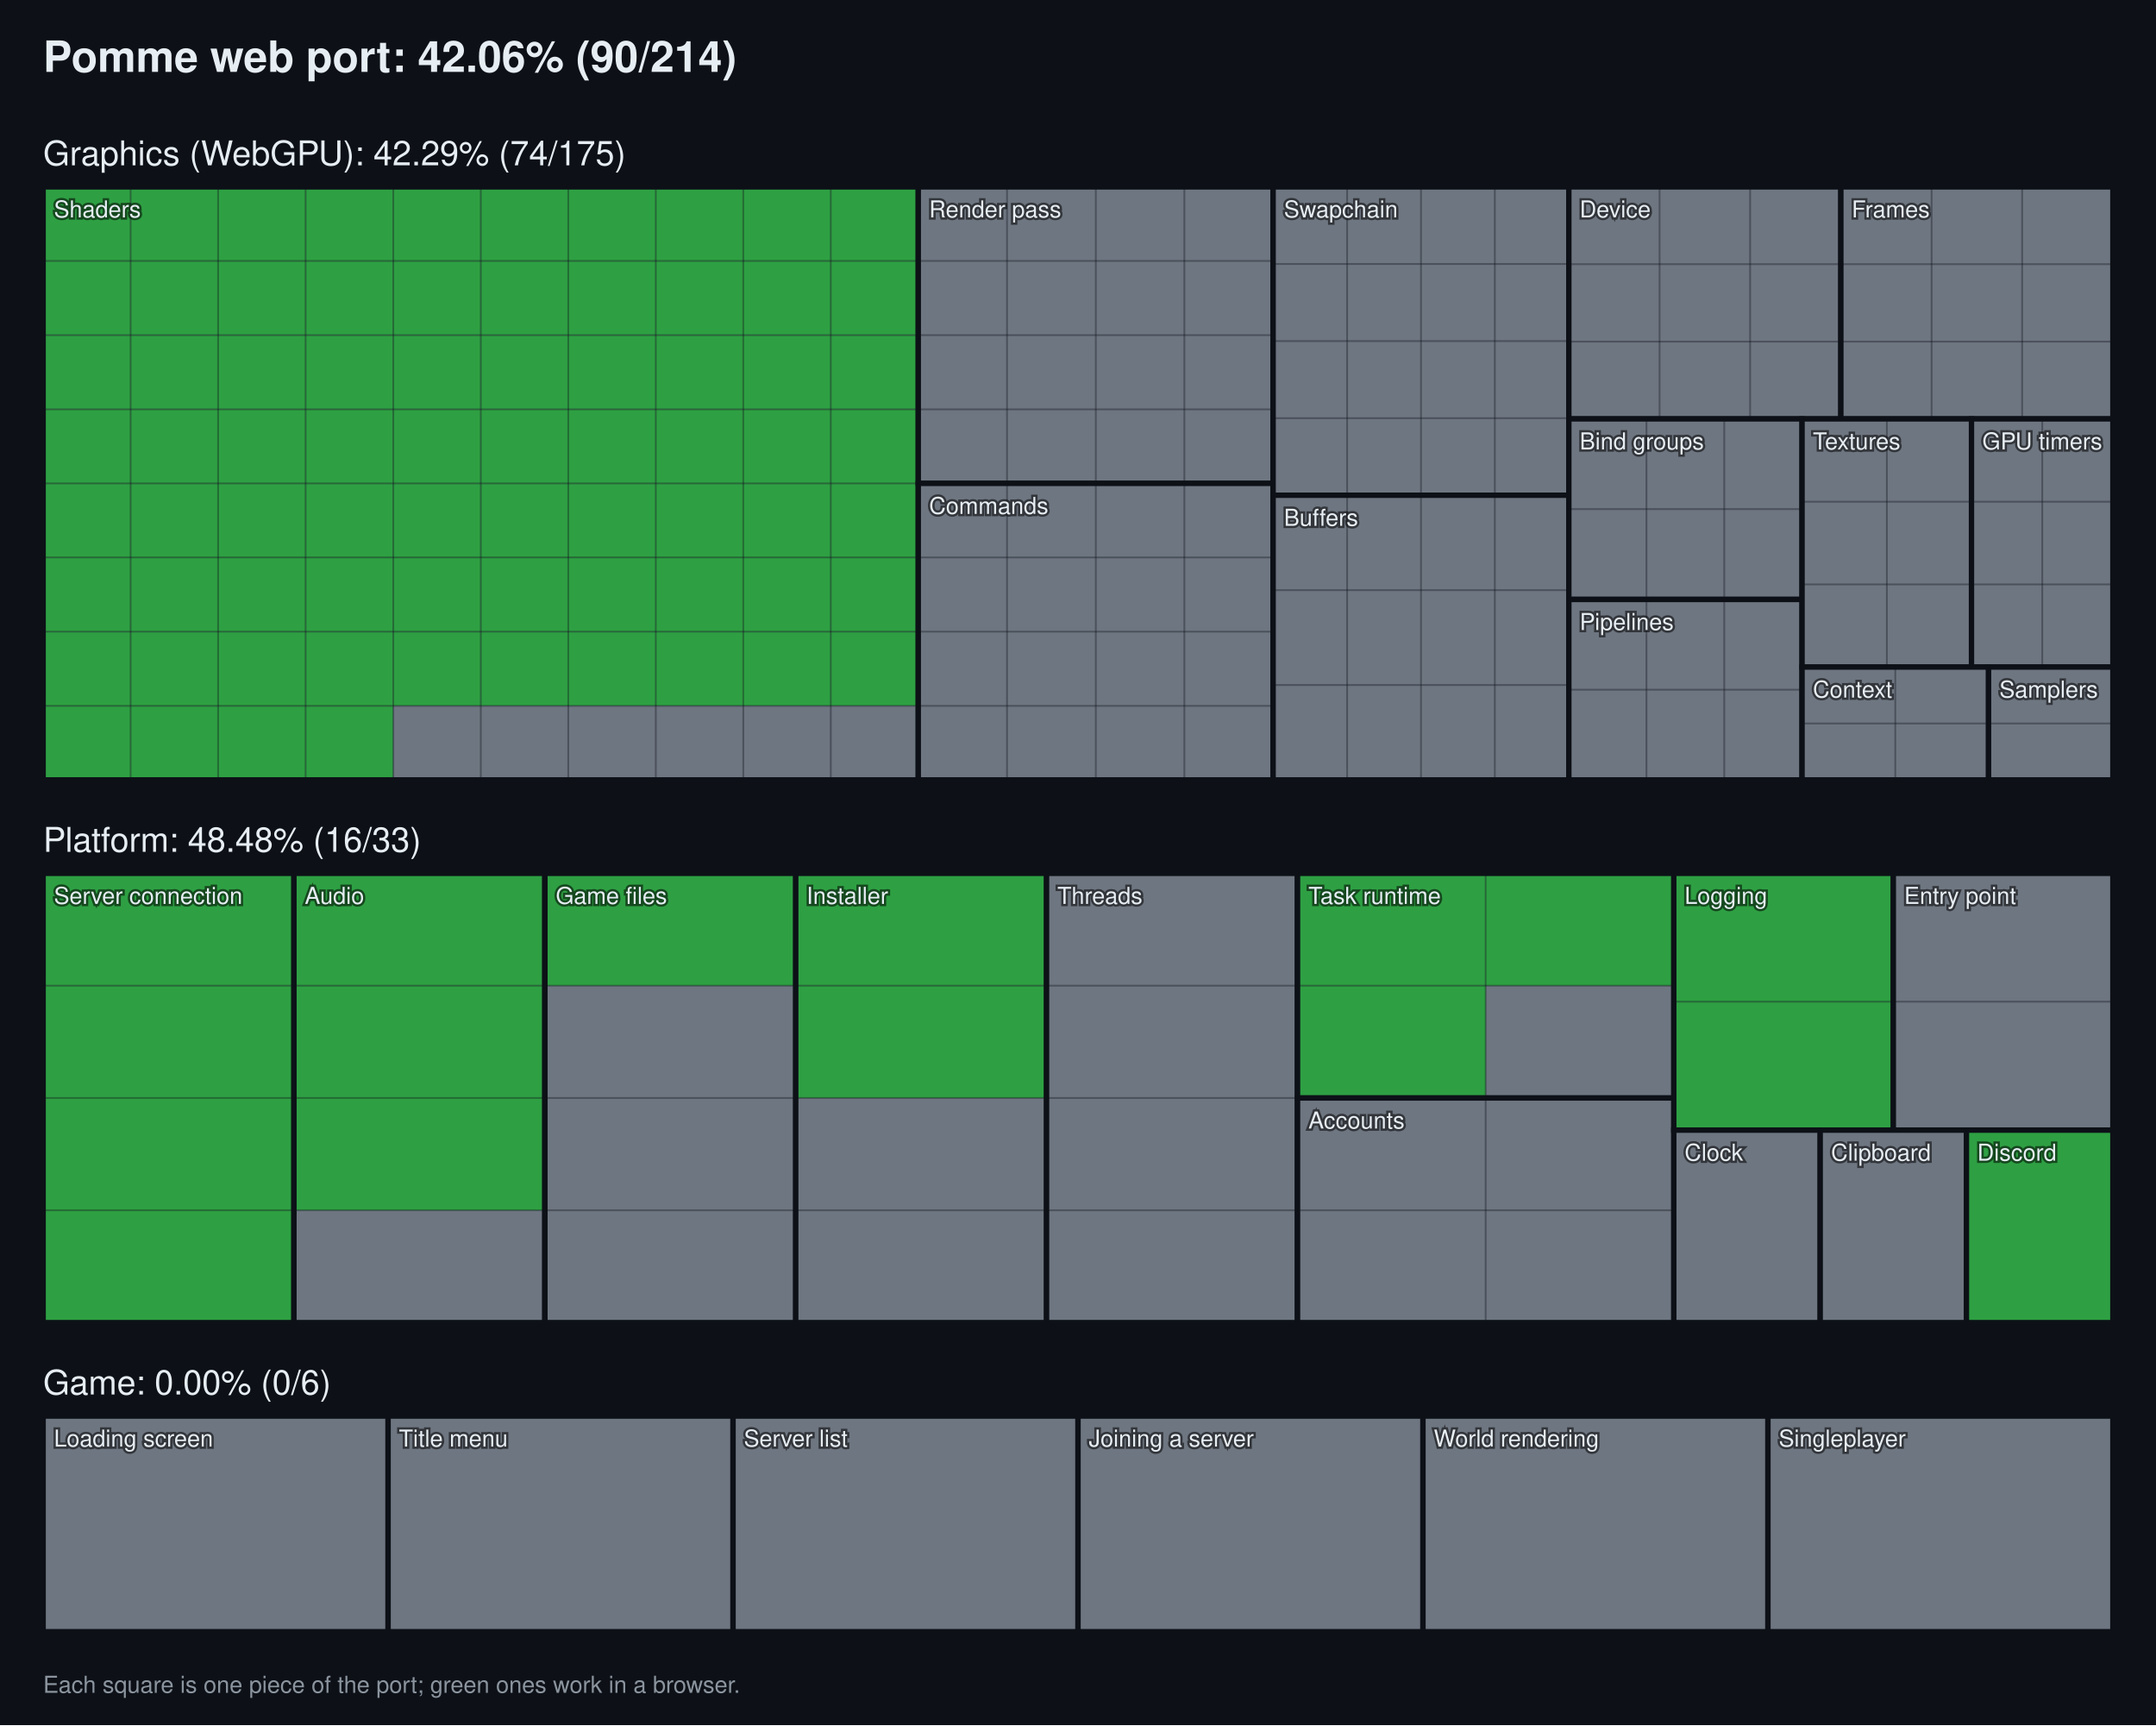
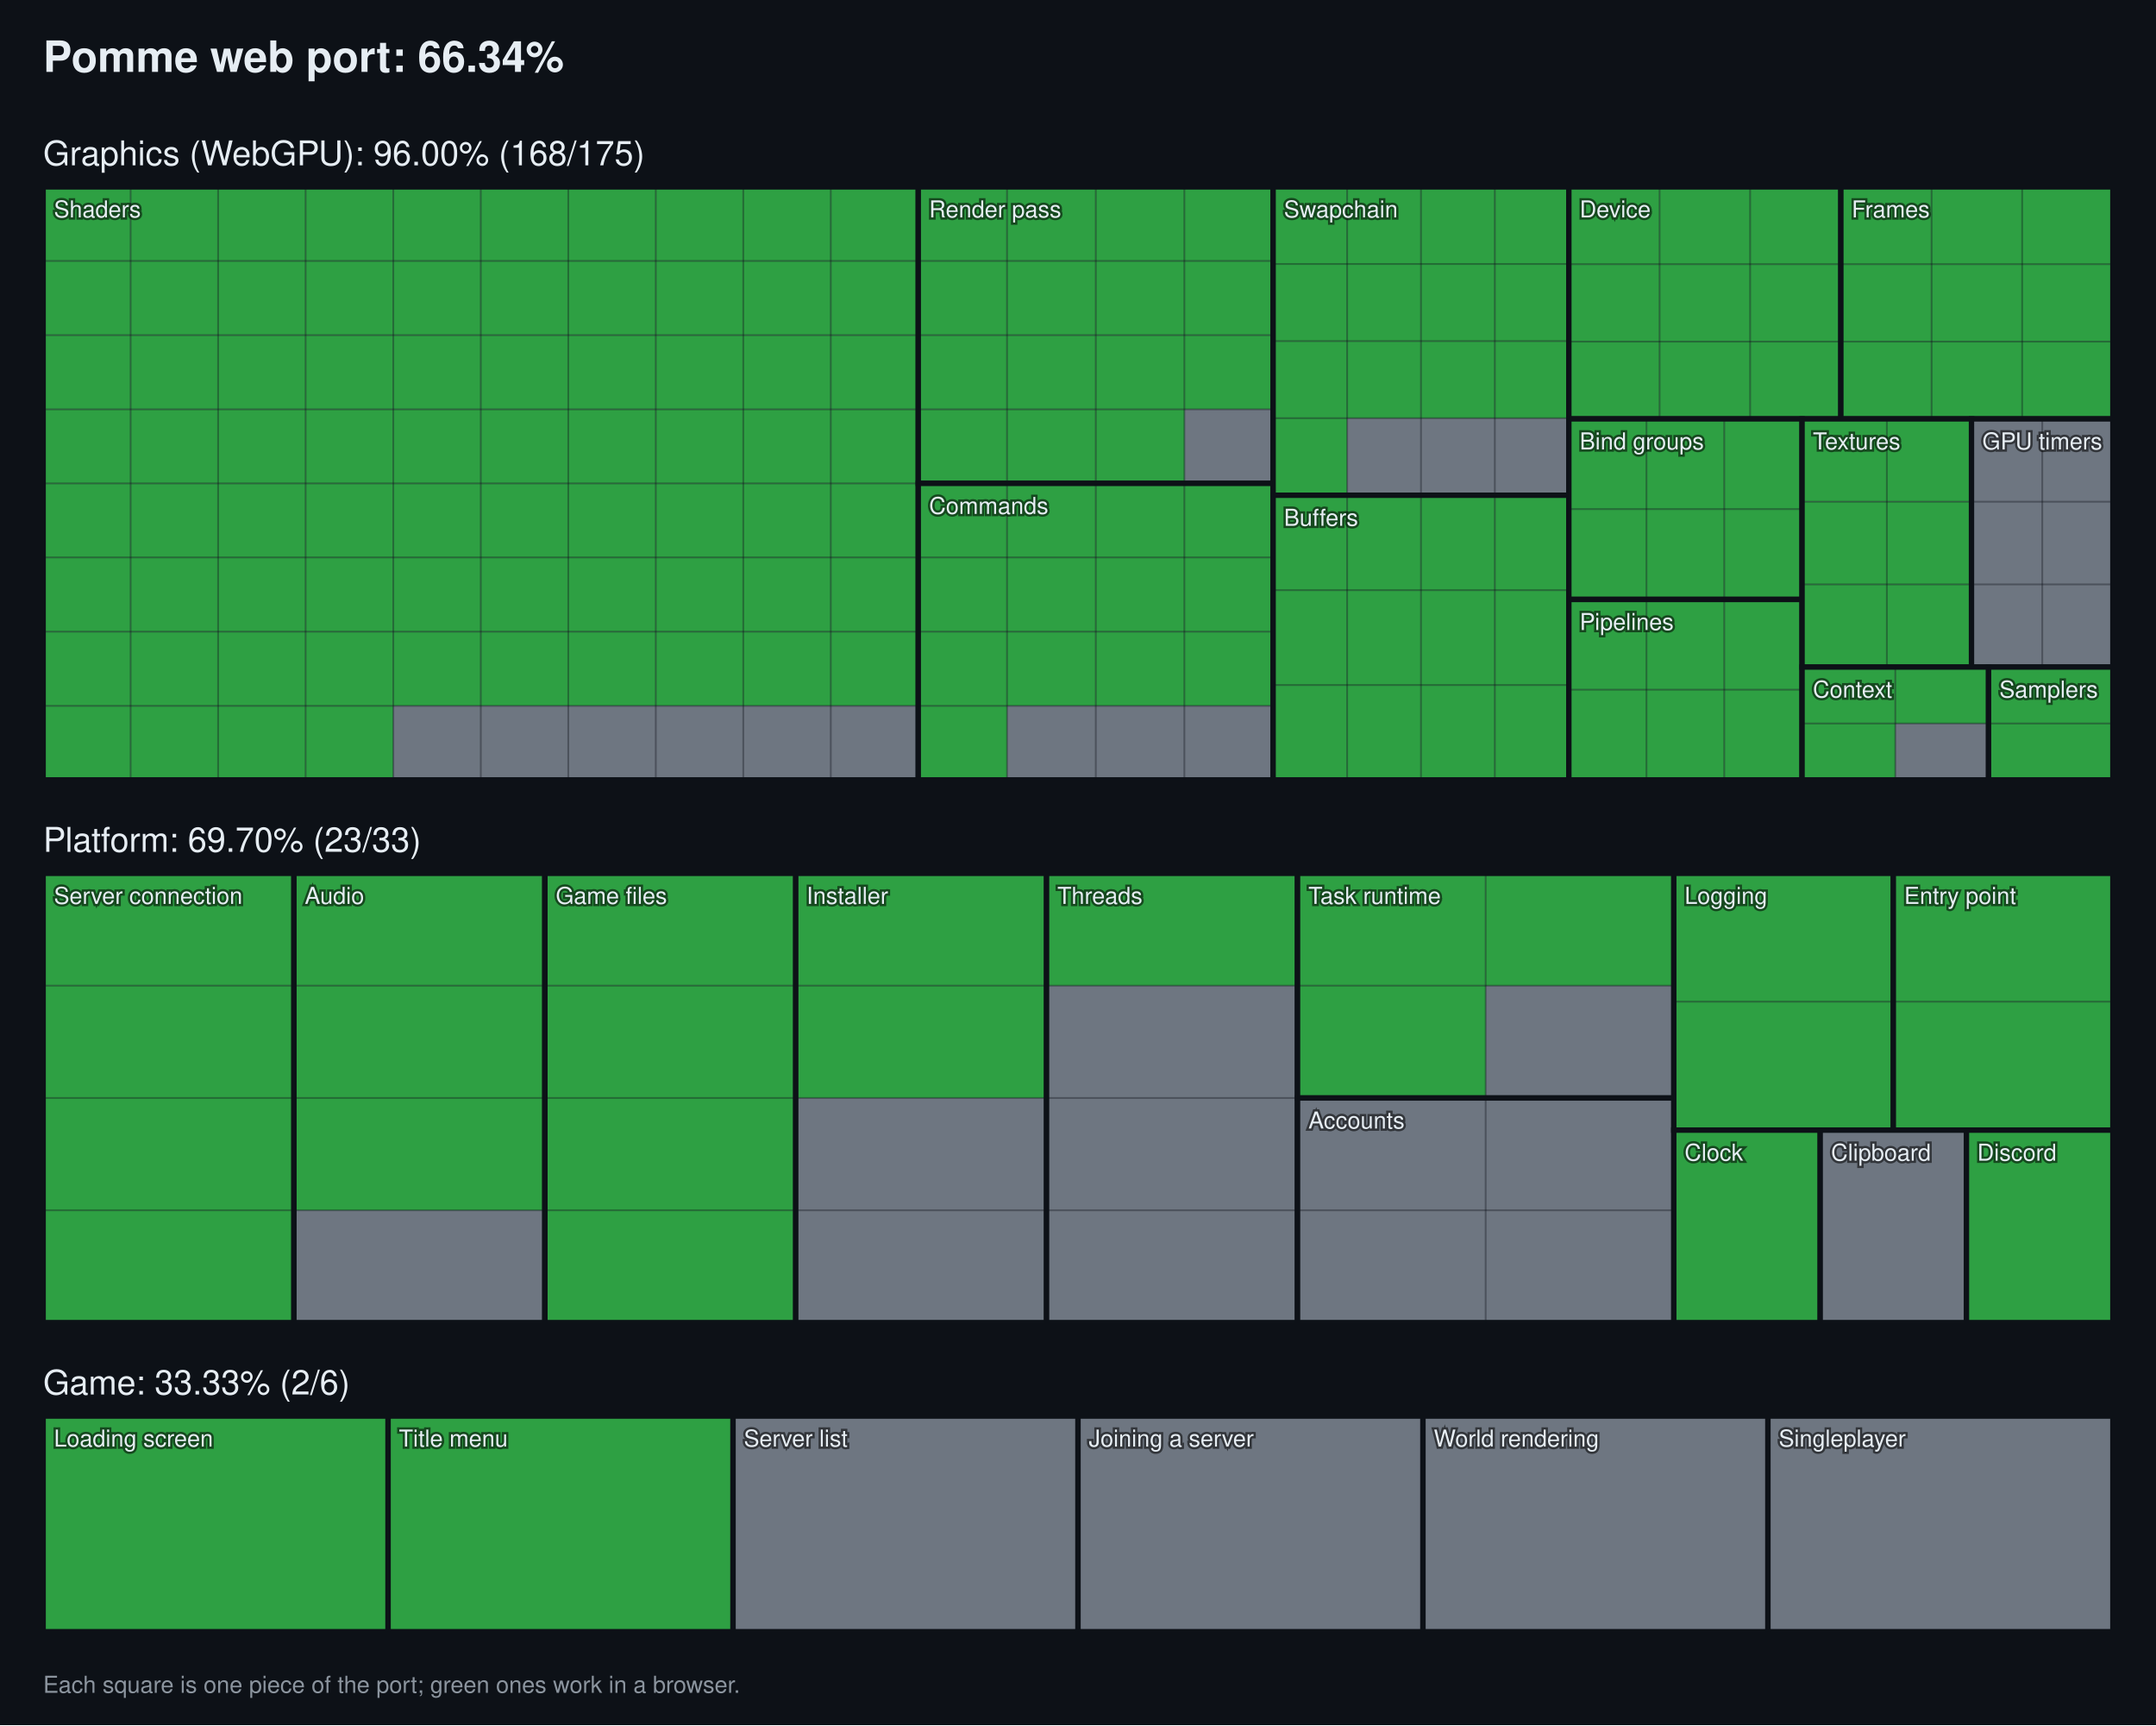
<svg xmlns="http://www.w3.org/2000/svg" width="1200" height="960" viewBox="0 0 1200 960">
  <style>
text { font-family: -apple-system, "Segoe UI", Helvetica, Arial, sans-serif; fill: #e6edf3; }
.title { font-size: 24px; font-weight: 600; }
.group { font-size: 19px; }
.item { font-size: 13px; paint-order: stroke; stroke: #000; stroke-width: 2.5px; stroke-opacity: 0.55; }
.note { font-size: 13px; fill: #8b949e; }
</style>
  <rect width="100%" height="100%" fill="#0d1117" />
-   <text x="24" y="40" class="title">Pomme web port: 42.06% (90/214)</text>
-   <text x="24" y="92" class="group">Graphics (WebGPU): 42.29% (74/175)</text>
+   <text x="24" y="40" class="title">Pomme web port: 66.34%</text>
+   <text x="24" y="92" class="group">Graphics (WebGPU): 96.00% (168/175)</text>
  <rect x="24.0" y="104.0" width="487.1" height="330.0" fill="#6e7681" />
  <rect x="24.0" y="104.0" width="48.7" height="41.2" fill="#2ea043" />
  <rect x="72.7" y="104.0" width="48.7" height="41.2" fill="#2ea043" />
  <rect x="121.4" y="104.0" width="48.7" height="41.2" fill="#2ea043" />
  <rect x="170.1" y="104.0" width="48.7" height="41.2" fill="#2ea043" />
  <rect x="218.9" y="104.0" width="48.7" height="41.2" fill="#2ea043" />
  <rect x="267.6" y="104.0" width="48.7" height="41.2" fill="#2ea043" />
  <rect x="316.3" y="104.0" width="48.7" height="41.2" fill="#2ea043" />
  <rect x="365.0" y="104.0" width="48.7" height="41.2" fill="#2ea043" />
  <rect x="413.7" y="104.0" width="48.7" height="41.2" fill="#2ea043" />
  <rect x="462.4" y="104.0" width="48.7" height="41.2" fill="#2ea043" />
  <rect x="24.0" y="145.2" width="48.7" height="41.2" fill="#2ea043" />
  <rect x="72.7" y="145.2" width="48.7" height="41.2" fill="#2ea043" />
  <rect x="121.4" y="145.2" width="48.7" height="41.2" fill="#2ea043" />
  <rect x="170.1" y="145.2" width="48.7" height="41.2" fill="#2ea043" />
  <rect x="218.9" y="145.2" width="48.7" height="41.2" fill="#2ea043" />
  <rect x="267.6" y="145.2" width="48.7" height="41.2" fill="#2ea043" />
  <rect x="316.3" y="145.2" width="48.7" height="41.2" fill="#2ea043" />
  <rect x="365.0" y="145.2" width="48.7" height="41.2" fill="#2ea043" />
  <rect x="413.7" y="145.2" width="48.7" height="41.2" fill="#2ea043" />
  <rect x="462.4" y="145.2" width="48.7" height="41.2" fill="#2ea043" />
  <rect x="24.0" y="186.5" width="48.7" height="41.2" fill="#2ea043" />
  <rect x="72.7" y="186.5" width="48.7" height="41.2" fill="#2ea043" />
  <rect x="121.4" y="186.5" width="48.7" height="41.2" fill="#2ea043" />
  <rect x="170.1" y="186.5" width="48.7" height="41.2" fill="#2ea043" />
  <rect x="218.9" y="186.5" width="48.7" height="41.2" fill="#2ea043" />
  <rect x="267.6" y="186.5" width="48.7" height="41.2" fill="#2ea043" />
  <rect x="316.3" y="186.5" width="48.7" height="41.2" fill="#2ea043" />
  <rect x="365.0" y="186.5" width="48.7" height="41.2" fill="#2ea043" />
  <rect x="413.7" y="186.5" width="48.7" height="41.2" fill="#2ea043" />
  <rect x="462.4" y="186.5" width="48.7" height="41.2" fill="#2ea043" />
  <rect x="24.0" y="227.8" width="48.7" height="41.2" fill="#2ea043" />
  <rect x="72.7" y="227.8" width="48.7" height="41.2" fill="#2ea043" />
  <rect x="121.4" y="227.8" width="48.7" height="41.2" fill="#2ea043" />
  <rect x="170.1" y="227.8" width="48.7" height="41.2" fill="#2ea043" />
  <rect x="218.9" y="227.8" width="48.7" height="41.2" fill="#2ea043" />
  <rect x="267.6" y="227.8" width="48.7" height="41.2" fill="#2ea043" />
  <rect x="316.3" y="227.8" width="48.7" height="41.2" fill="#2ea043" />
  <rect x="365.0" y="227.8" width="48.7" height="41.2" fill="#2ea043" />
  <rect x="413.7" y="227.8" width="48.7" height="41.2" fill="#2ea043" />
  <rect x="462.4" y="227.8" width="48.7" height="41.2" fill="#2ea043" />
  <rect x="24.0" y="269.0" width="48.7" height="41.2" fill="#2ea043" />
  <rect x="72.7" y="269.0" width="48.7" height="41.2" fill="#2ea043" />
  <rect x="121.4" y="269.0" width="48.7" height="41.2" fill="#2ea043" />
  <rect x="170.1" y="269.0" width="48.7" height="41.2" fill="#2ea043" />
  <rect x="218.9" y="269.0" width="48.7" height="41.2" fill="#2ea043" />
  <rect x="267.6" y="269.0" width="48.7" height="41.2" fill="#2ea043" />
  <rect x="316.3" y="269.0" width="48.7" height="41.2" fill="#2ea043" />
  <rect x="365.0" y="269.0" width="48.7" height="41.2" fill="#2ea043" />
  <rect x="413.7" y="269.0" width="48.7" height="41.2" fill="#2ea043" />
  <rect x="462.4" y="269.0" width="48.7" height="41.2" fill="#2ea043" />
  <rect x="24.0" y="310.2" width="48.7" height="41.2" fill="#2ea043" />
  <rect x="72.7" y="310.2" width="48.7" height="41.2" fill="#2ea043" />
  <rect x="121.4" y="310.2" width="48.7" height="41.2" fill="#2ea043" />
  <rect x="170.1" y="310.2" width="48.7" height="41.2" fill="#2ea043" />
  <rect x="218.9" y="310.2" width="48.7" height="41.2" fill="#2ea043" />
  <rect x="267.6" y="310.2" width="48.7" height="41.2" fill="#2ea043" />
  <rect x="316.3" y="310.2" width="48.7" height="41.2" fill="#2ea043" />
  <rect x="365.0" y="310.2" width="48.7" height="41.2" fill="#2ea043" />
  <rect x="413.7" y="310.2" width="48.7" height="41.2" fill="#2ea043" />
  <rect x="462.4" y="310.2" width="48.7" height="41.2" fill="#2ea043" />
  <rect x="24.0" y="351.5" width="48.7" height="41.2" fill="#2ea043" />
  <rect x="72.7" y="351.5" width="48.7" height="41.2" fill="#2ea043" />
  <rect x="121.4" y="351.5" width="48.7" height="41.2" fill="#2ea043" />
  <rect x="170.1" y="351.5" width="48.7" height="41.2" fill="#2ea043" />
  <rect x="218.9" y="351.5" width="48.7" height="41.2" fill="#2ea043" />
  <rect x="267.6" y="351.5" width="48.7" height="41.2" fill="#2ea043" />
  <rect x="316.3" y="351.5" width="48.7" height="41.2" fill="#2ea043" />
  <rect x="365.0" y="351.5" width="48.7" height="41.2" fill="#2ea043" />
  <rect x="413.7" y="351.5" width="48.7" height="41.2" fill="#2ea043" />
  <rect x="462.4" y="351.5" width="48.7" height="41.2" fill="#2ea043" />
  <rect x="24.0" y="392.8" width="48.7" height="41.2" fill="#2ea043" />
  <rect x="72.7" y="392.8" width="48.7" height="41.2" fill="#2ea043" />
  <rect x="121.4" y="392.8" width="48.7" height="41.2" fill="#2ea043" />
  <rect x="170.1" y="392.8" width="48.7" height="41.2" fill="#2ea043" />
  <line x1="72.7" y1="104.0" x2="72.7" y2="434.0" stroke="#0d1117" stroke-opacity="0.35" />
  <line x1="121.4" y1="104.0" x2="121.4" y2="434.0" stroke="#0d1117" stroke-opacity="0.35" />
  <line x1="170.1" y1="104.0" x2="170.1" y2="434.0" stroke="#0d1117" stroke-opacity="0.35" />
  <line x1="218.9" y1="104.0" x2="218.9" y2="434.0" stroke="#0d1117" stroke-opacity="0.35" />
  <line x1="267.6" y1="104.0" x2="267.6" y2="434.0" stroke="#0d1117" stroke-opacity="0.35" />
  <line x1="316.3" y1="104.0" x2="316.3" y2="434.0" stroke="#0d1117" stroke-opacity="0.35" />
  <line x1="365.0" y1="104.0" x2="365.0" y2="434.0" stroke="#0d1117" stroke-opacity="0.35" />
  <line x1="413.7" y1="104.0" x2="413.7" y2="434.0" stroke="#0d1117" stroke-opacity="0.35" />
  <line x1="462.4" y1="104.0" x2="462.4" y2="434.0" stroke="#0d1117" stroke-opacity="0.35" />
  <line x1="24.0" y1="145.2" x2="511.1" y2="145.2" stroke="#0d1117" stroke-opacity="0.35" />
  <line x1="24.0" y1="186.5" x2="511.1" y2="186.5" stroke="#0d1117" stroke-opacity="0.35" />
  <line x1="24.0" y1="227.8" x2="511.1" y2="227.8" stroke="#0d1117" stroke-opacity="0.35" />
  <line x1="24.0" y1="269.0" x2="511.1" y2="269.0" stroke="#0d1117" stroke-opacity="0.35" />
  <line x1="24.0" y1="310.2" x2="511.1" y2="310.2" stroke="#0d1117" stroke-opacity="0.35" />
  <line x1="24.0" y1="351.5" x2="511.1" y2="351.5" stroke="#0d1117" stroke-opacity="0.35" />
  <line x1="24.0" y1="392.8" x2="511.1" y2="392.8" stroke="#0d1117" stroke-opacity="0.35" />
  <rect x="24.0" y="104.0" width="487.1" height="330.0" fill="none" stroke="#0d1117" stroke-width="3" />
  <text x="30.0" y="121.0" class="item">Shaders</text>
  <rect x="511.1" y="104.0" width="197.5" height="165.0" fill="#6e7681" />
+   <rect x="511.1" y="104.0" width="49.4" height="41.2" fill="#2ea043" />
+   <rect x="560.5" y="104.0" width="49.4" height="41.2" fill="#2ea043" />
+   <rect x="609.9" y="104.0" width="49.4" height="41.2" fill="#2ea043" />
+   <rect x="659.2" y="104.0" width="49.4" height="41.2" fill="#2ea043" />
+   <rect x="511.1" y="145.2" width="49.4" height="41.2" fill="#2ea043" />
+   <rect x="560.5" y="145.2" width="49.4" height="41.2" fill="#2ea043" />
+   <rect x="609.9" y="145.2" width="49.4" height="41.2" fill="#2ea043" />
+   <rect x="659.2" y="145.2" width="49.4" height="41.2" fill="#2ea043" />
+   <rect x="511.1" y="186.5" width="49.4" height="41.2" fill="#2ea043" />
+   <rect x="560.5" y="186.5" width="49.4" height="41.2" fill="#2ea043" />
+   <rect x="609.9" y="186.5" width="49.4" height="41.2" fill="#2ea043" />
+   <rect x="659.2" y="186.5" width="49.4" height="41.2" fill="#2ea043" />
+   <rect x="511.1" y="227.8" width="49.4" height="41.2" fill="#2ea043" />
+   <rect x="560.5" y="227.8" width="49.4" height="41.2" fill="#2ea043" />
+   <rect x="609.9" y="227.8" width="49.4" height="41.2" fill="#2ea043" />
  <line x1="560.5" y1="104.0" x2="560.5" y2="269.0" stroke="#0d1117" stroke-opacity="0.35" />
  <line x1="609.9" y1="104.0" x2="609.9" y2="269.0" stroke="#0d1117" stroke-opacity="0.35" />
  <line x1="659.2" y1="104.0" x2="659.2" y2="269.0" stroke="#0d1117" stroke-opacity="0.35" />
  <line x1="511.1" y1="145.2" x2="708.6" y2="145.2" stroke="#0d1117" stroke-opacity="0.35" />
  <line x1="511.1" y1="186.5" x2="708.6" y2="186.5" stroke="#0d1117" stroke-opacity="0.35" />
  <line x1="511.1" y1="227.8" x2="708.6" y2="227.8" stroke="#0d1117" stroke-opacity="0.35" />
  <rect x="511.1" y="104.0" width="197.5" height="165.0" fill="none" stroke="#0d1117" stroke-width="3" />
  <text x="517.1" y="121.0" class="item">Render pass</text>
  <rect x="511.1" y="269.0" width="197.5" height="165.0" fill="#6e7681" />
+   <rect x="511.1" y="269.0" width="49.4" height="41.2" fill="#2ea043" />
+   <rect x="560.5" y="269.0" width="49.4" height="41.2" fill="#2ea043" />
+   <rect x="609.9" y="269.0" width="49.4" height="41.2" fill="#2ea043" />
+   <rect x="659.2" y="269.0" width="49.4" height="41.2" fill="#2ea043" />
+   <rect x="511.1" y="310.2" width="49.4" height="41.2" fill="#2ea043" />
+   <rect x="560.5" y="310.2" width="49.4" height="41.2" fill="#2ea043" />
+   <rect x="609.9" y="310.2" width="49.4" height="41.2" fill="#2ea043" />
+   <rect x="659.2" y="310.2" width="49.4" height="41.2" fill="#2ea043" />
+   <rect x="511.1" y="351.5" width="49.4" height="41.2" fill="#2ea043" />
+   <rect x="560.5" y="351.5" width="49.4" height="41.2" fill="#2ea043" />
+   <rect x="609.9" y="351.5" width="49.4" height="41.2" fill="#2ea043" />
+   <rect x="659.2" y="351.5" width="49.4" height="41.2" fill="#2ea043" />
+   <rect x="511.1" y="392.8" width="49.4" height="41.2" fill="#2ea043" />
  <line x1="560.5" y1="269.0" x2="560.5" y2="434.0" stroke="#0d1117" stroke-opacity="0.35" />
  <line x1="609.9" y1="269.0" x2="609.9" y2="434.0" stroke="#0d1117" stroke-opacity="0.35" />
  <line x1="659.2" y1="269.0" x2="659.2" y2="434.0" stroke="#0d1117" stroke-opacity="0.35" />
  <line x1="511.1" y1="310.2" x2="708.6" y2="310.2" stroke="#0d1117" stroke-opacity="0.35" />
  <line x1="511.1" y1="351.5" x2="708.6" y2="351.5" stroke="#0d1117" stroke-opacity="0.35" />
  <line x1="511.1" y1="392.8" x2="708.6" y2="392.8" stroke="#0d1117" stroke-opacity="0.35" />
  <rect x="511.1" y="269.0" width="197.5" height="165.0" fill="none" stroke="#0d1117" stroke-width="3" />
  <text x="517.1" y="286.0" class="item">Commands</text>
  <rect x="708.6" y="104.0" width="164.6" height="171.6" fill="#6e7681" />
+   <rect x="708.6" y="104.0" width="41.1" height="42.9" fill="#2ea043" />
+   <rect x="749.8" y="104.0" width="41.1" height="42.9" fill="#2ea043" />
+   <rect x="790.9" y="104.0" width="41.1" height="42.9" fill="#2ea043" />
+   <rect x="832.0" y="104.0" width="41.1" height="42.9" fill="#2ea043" />
+   <rect x="708.6" y="146.9" width="41.1" height="42.9" fill="#2ea043" />
+   <rect x="749.8" y="146.9" width="41.1" height="42.9" fill="#2ea043" />
+   <rect x="790.9" y="146.9" width="41.1" height="42.9" fill="#2ea043" />
+   <rect x="832.0" y="146.9" width="41.1" height="42.9" fill="#2ea043" />
+   <rect x="708.6" y="189.8" width="41.1" height="42.9" fill="#2ea043" />
+   <rect x="749.8" y="189.8" width="41.1" height="42.9" fill="#2ea043" />
+   <rect x="790.9" y="189.8" width="41.1" height="42.9" fill="#2ea043" />
+   <rect x="832.0" y="189.8" width="41.1" height="42.9" fill="#2ea043" />
+   <rect x="708.6" y="232.7" width="41.1" height="42.9" fill="#2ea043" />
  <line x1="749.8" y1="104.0" x2="749.8" y2="275.6" stroke="#0d1117" stroke-opacity="0.35" />
  <line x1="790.9" y1="104.0" x2="790.9" y2="275.6" stroke="#0d1117" stroke-opacity="0.35" />
  <line x1="832.0" y1="104.0" x2="832.0" y2="275.6" stroke="#0d1117" stroke-opacity="0.35" />
  <line x1="708.6" y1="146.9" x2="873.2" y2="146.9" stroke="#0d1117" stroke-opacity="0.35" />
  <line x1="708.6" y1="189.8" x2="873.2" y2="189.8" stroke="#0d1117" stroke-opacity="0.35" />
  <line x1="708.6" y1="232.7" x2="873.2" y2="232.7" stroke="#0d1117" stroke-opacity="0.35" />
  <rect x="708.6" y="104.0" width="164.6" height="171.6" fill="none" stroke="#0d1117" stroke-width="3" />
  <text x="714.6" y="121.0" class="item">Swapchain</text>
  <rect x="708.6" y="275.6" width="164.6" height="158.4" fill="#6e7681" />
+   <rect x="708.6" y="275.6" width="41.1" height="52.8" fill="#2ea043" />
+   <rect x="749.8" y="275.6" width="41.1" height="52.8" fill="#2ea043" />
+   <rect x="790.9" y="275.6" width="41.1" height="52.8" fill="#2ea043" />
+   <rect x="832.0" y="275.6" width="41.1" height="52.8" fill="#2ea043" />
+   <rect x="708.6" y="328.4" width="41.1" height="52.8" fill="#2ea043" />
+   <rect x="749.8" y="328.4" width="41.1" height="52.8" fill="#2ea043" />
+   <rect x="790.9" y="328.4" width="41.1" height="52.8" fill="#2ea043" />
+   <rect x="832.0" y="328.4" width="41.1" height="52.8" fill="#2ea043" />
+   <rect x="708.6" y="381.2" width="41.1" height="52.8" fill="#2ea043" />
+   <rect x="749.8" y="381.2" width="41.1" height="52.8" fill="#2ea043" />
+   <rect x="790.9" y="381.2" width="41.1" height="52.8" fill="#2ea043" />
+   <rect x="832.0" y="381.2" width="41.1" height="52.8" fill="#2ea043" />
  <line x1="749.8" y1="275.6" x2="749.8" y2="434.0" stroke="#0d1117" stroke-opacity="0.35" />
  <line x1="790.9" y1="275.6" x2="790.9" y2="434.0" stroke="#0d1117" stroke-opacity="0.35" />
  <line x1="832.0" y1="275.6" x2="832.0" y2="434.0" stroke="#0d1117" stroke-opacity="0.35" />
  <line x1="708.6" y1="328.4" x2="873.2" y2="328.4" stroke="#0d1117" stroke-opacity="0.35" />
  <line x1="708.6" y1="381.2" x2="873.2" y2="381.2" stroke="#0d1117" stroke-opacity="0.35" />
  <rect x="708.6" y="275.6" width="164.6" height="158.4" fill="none" stroke="#0d1117" stroke-width="3" />
  <text x="714.6" y="292.6" class="item">Buffers</text>
  <rect x="873.2" y="104.0" width="151.4" height="129.1" fill="#6e7681" />
+   <rect x="873.2" y="104.0" width="50.5" height="43.0" fill="#2ea043" />
+   <rect x="923.7" y="104.0" width="50.5" height="43.0" fill="#2ea043" />
+   <rect x="974.1" y="104.0" width="50.5" height="43.0" fill="#2ea043" />
+   <rect x="873.2" y="147.0" width="50.5" height="43.0" fill="#2ea043" />
+   <rect x="923.7" y="147.0" width="50.5" height="43.0" fill="#2ea043" />
+   <rect x="974.1" y="147.0" width="50.5" height="43.0" fill="#2ea043" />
+   <rect x="873.2" y="190.1" width="50.5" height="43.0" fill="#2ea043" />
+   <rect x="923.7" y="190.1" width="50.5" height="43.0" fill="#2ea043" />
+   <rect x="974.1" y="190.1" width="50.5" height="43.0" fill="#2ea043" />
  <line x1="923.7" y1="104.0" x2="923.7" y2="233.1" stroke="#0d1117" stroke-opacity="0.35" />
  <line x1="974.1" y1="104.0" x2="974.1" y2="233.1" stroke="#0d1117" stroke-opacity="0.35" />
  <line x1="873.2" y1="147.0" x2="1024.6" y2="147.0" stroke="#0d1117" stroke-opacity="0.35" />
  <line x1="873.2" y1="190.1" x2="1024.6" y2="190.1" stroke="#0d1117" stroke-opacity="0.35" />
  <rect x="873.2" y="104.0" width="151.4" height="129.1" fill="none" stroke="#0d1117" stroke-width="3" />
  <text x="879.2" y="121.0" class="item">Device</text>
  <rect x="1024.6" y="104.0" width="151.4" height="129.1" fill="#6e7681" />
+   <rect x="1024.6" y="104.0" width="50.5" height="43.0" fill="#2ea043" />
+   <rect x="1075.1" y="104.0" width="50.5" height="43.0" fill="#2ea043" />
+   <rect x="1125.5" y="104.0" width="50.5" height="43.0" fill="#2ea043" />
+   <rect x="1024.6" y="147.0" width="50.5" height="43.0" fill="#2ea043" />
+   <rect x="1075.1" y="147.0" width="50.5" height="43.0" fill="#2ea043" />
+   <rect x="1125.5" y="147.0" width="50.5" height="43.0" fill="#2ea043" />
+   <rect x="1024.6" y="190.1" width="50.5" height="43.0" fill="#2ea043" />
+   <rect x="1075.1" y="190.1" width="50.5" height="43.0" fill="#2ea043" />
+   <rect x="1125.5" y="190.1" width="50.5" height="43.0" fill="#2ea043" />
  <line x1="1075.1" y1="104.0" x2="1075.1" y2="233.1" stroke="#0d1117" stroke-opacity="0.35" />
  <line x1="1125.5" y1="104.0" x2="1125.5" y2="233.1" stroke="#0d1117" stroke-opacity="0.35" />
  <line x1="1024.6" y1="147.0" x2="1176.0" y2="147.0" stroke="#0d1117" stroke-opacity="0.35" />
  <line x1="1024.6" y1="190.1" x2="1176.0" y2="190.1" stroke="#0d1117" stroke-opacity="0.35" />
  <rect x="1024.6" y="104.0" width="151.4" height="129.1" fill="none" stroke="#0d1117" stroke-width="3" />
  <text x="1030.6" y="121.0" class="item">Frames</text>
  <rect x="873.2" y="233.1" width="129.8" height="100.4" fill="#6e7681" />
+   <rect x="873.2" y="233.1" width="43.3" height="50.2" fill="#2ea043" />
+   <rect x="916.4" y="233.1" width="43.3" height="50.2" fill="#2ea043" />
+   <rect x="959.7" y="233.1" width="43.3" height="50.2" fill="#2ea043" />
+   <rect x="873.2" y="283.3" width="43.3" height="50.2" fill="#2ea043" />
+   <rect x="916.4" y="283.3" width="43.3" height="50.2" fill="#2ea043" />
+   <rect x="959.7" y="283.3" width="43.3" height="50.2" fill="#2ea043" />
  <line x1="916.4" y1="233.1" x2="916.4" y2="333.6" stroke="#0d1117" stroke-opacity="0.35" />
  <line x1="959.7" y1="233.1" x2="959.7" y2="333.6" stroke="#0d1117" stroke-opacity="0.35" />
  <line x1="873.2" y1="283.3" x2="1003.0" y2="283.3" stroke="#0d1117" stroke-opacity="0.35" />
  <rect x="873.2" y="233.1" width="129.8" height="100.4" fill="none" stroke="#0d1117" stroke-width="3" />
  <text x="879.2" y="250.1" class="item">Bind groups</text>
  <rect x="873.2" y="333.6" width="129.8" height="100.4" fill="#6e7681" />
+   <rect x="873.2" y="333.6" width="43.3" height="50.2" fill="#2ea043" />
+   <rect x="916.4" y="333.6" width="43.3" height="50.2" fill="#2ea043" />
+   <rect x="959.7" y="333.6" width="43.3" height="50.2" fill="#2ea043" />
+   <rect x="873.2" y="383.8" width="43.3" height="50.2" fill="#2ea043" />
+   <rect x="916.4" y="383.8" width="43.3" height="50.2" fill="#2ea043" />
+   <rect x="959.7" y="383.8" width="43.3" height="50.2" fill="#2ea043" />
  <line x1="916.4" y1="333.6" x2="916.4" y2="434.0" stroke="#0d1117" stroke-opacity="0.35" />
  <line x1="959.7" y1="333.6" x2="959.7" y2="434.0" stroke="#0d1117" stroke-opacity="0.35" />
  <line x1="873.2" y1="383.8" x2="1003.0" y2="383.8" stroke="#0d1117" stroke-opacity="0.35" />
  <rect x="873.2" y="333.6" width="129.8" height="100.4" fill="none" stroke="#0d1117" stroke-width="3" />
  <text x="879.2" y="350.6" class="item">Pipelines</text>
  <rect x="1003.0" y="233.1" width="94.4" height="138.1" fill="#6e7681" />
+   <rect x="1003.0" y="233.1" width="47.2" height="46.0" fill="#2ea043" />
+   <rect x="1050.2" y="233.1" width="47.2" height="46.0" fill="#2ea043" />
+   <rect x="1003.0" y="279.2" width="47.2" height="46.0" fill="#2ea043" />
+   <rect x="1050.2" y="279.2" width="47.2" height="46.0" fill="#2ea043" />
+   <rect x="1003.0" y="325.2" width="47.2" height="46.0" fill="#2ea043" />
+   <rect x="1050.2" y="325.2" width="47.2" height="46.0" fill="#2ea043" />
  <line x1="1050.2" y1="233.1" x2="1050.2" y2="371.2" stroke="#0d1117" stroke-opacity="0.35" />
  <line x1="1003.0" y1="279.2" x2="1097.3" y2="279.2" stroke="#0d1117" stroke-opacity="0.35" />
  <line x1="1003.0" y1="325.2" x2="1097.3" y2="325.2" stroke="#0d1117" stroke-opacity="0.35" />
  <rect x="1003.0" y="233.1" width="94.4" height="138.1" fill="none" stroke="#0d1117" stroke-width="3" />
  <text x="1009.0" y="250.1" class="item">Textures</text>
  <rect x="1097.3" y="233.1" width="78.7" height="138.1" fill="#6e7681" />
  <line x1="1136.7" y1="233.1" x2="1136.7" y2="371.2" stroke="#0d1117" stroke-opacity="0.35" />
  <line x1="1097.3" y1="279.2" x2="1176.0" y2="279.2" stroke="#0d1117" stroke-opacity="0.35" />
  <line x1="1097.3" y1="325.2" x2="1176.0" y2="325.2" stroke="#0d1117" stroke-opacity="0.35" />
  <rect x="1097.3" y="233.1" width="78.7" height="138.1" fill="none" stroke="#0d1117" stroke-width="3" />
  <text x="1103.3" y="250.1" class="item">GPU timers</text>
  <rect x="1003.0" y="371.2" width="103.8" height="62.8" fill="#6e7681" />
+   <rect x="1003.0" y="371.2" width="51.9" height="31.4" fill="#2ea043" />
+   <rect x="1054.9" y="371.2" width="51.9" height="31.4" fill="#2ea043" />
+   <rect x="1003.0" y="402.6" width="51.9" height="31.4" fill="#2ea043" />
  <line x1="1054.9" y1="371.2" x2="1054.9" y2="434.0" stroke="#0d1117" stroke-opacity="0.35" />
  <line x1="1003.0" y1="402.6" x2="1106.8" y2="402.6" stroke="#0d1117" stroke-opacity="0.35" />
  <rect x="1003.0" y="371.2" width="103.8" height="62.8" fill="none" stroke="#0d1117" stroke-width="3" />
  <text x="1009.0" y="388.2" class="item">Context</text>
  <rect x="1106.8" y="371.2" width="69.2" height="62.8" fill="#6e7681" />
+   <rect x="1106.8" y="371.2" width="69.2" height="31.4" fill="#2ea043" />
+   <rect x="1106.8" y="402.6" width="69.2" height="31.4" fill="#2ea043" />
  <line x1="1106.8" y1="402.6" x2="1176.0" y2="402.6" stroke="#0d1117" stroke-opacity="0.35" />
  <rect x="1106.8" y="371.2" width="69.2" height="62.8" fill="none" stroke="#0d1117" stroke-width="3" />
  <text x="1112.8" y="388.2" class="item">Samplers</text>
-   <text x="24" y="474" class="group">Platform: 48.48% (16/33)</text>
+   <text x="24" y="474" class="group">Platform: 69.70% (23/33)</text>
  <rect x="24.0" y="486.0" width="139.6" height="250.0" fill="#6e7681" />
  <rect x="24.0" y="486.0" width="139.6" height="62.5" fill="#2ea043" />
  <rect x="24.0" y="548.5" width="139.6" height="62.5" fill="#2ea043" />
  <rect x="24.0" y="611.0" width="139.6" height="62.5" fill="#2ea043" />
  <rect x="24.0" y="673.5" width="139.6" height="62.5" fill="#2ea043" />
  <line x1="24.0" y1="548.5" x2="163.6" y2="548.5" stroke="#0d1117" stroke-opacity="0.35" />
  <line x1="24.0" y1="611.0" x2="163.6" y2="611.0" stroke="#0d1117" stroke-opacity="0.35" />
  <line x1="24.0" y1="673.5" x2="163.6" y2="673.5" stroke="#0d1117" stroke-opacity="0.35" />
  <rect x="24.0" y="486.0" width="139.6" height="250.0" fill="none" stroke="#0d1117" stroke-width="3" />
  <text x="30.0" y="503.0" class="item">Server connection</text>
  <rect x="163.6" y="486.0" width="139.6" height="250.0" fill="#6e7681" />
  <rect x="163.6" y="486.0" width="139.6" height="62.5" fill="#2ea043" />
  <rect x="163.6" y="548.5" width="139.6" height="62.5" fill="#2ea043" />
  <rect x="163.6" y="611.0" width="139.6" height="62.5" fill="#2ea043" />
  <line x1="163.6" y1="548.5" x2="303.3" y2="548.5" stroke="#0d1117" stroke-opacity="0.35" />
  <line x1="163.6" y1="611.0" x2="303.3" y2="611.0" stroke="#0d1117" stroke-opacity="0.35" />
  <line x1="163.6" y1="673.5" x2="303.3" y2="673.5" stroke="#0d1117" stroke-opacity="0.35" />
  <rect x="163.6" y="486.0" width="139.6" height="250.0" fill="none" stroke="#0d1117" stroke-width="3" />
  <text x="169.6" y="503.0" class="item">Audio</text>
  <rect x="303.3" y="486.0" width="139.6" height="250.0" fill="#6e7681" />
  <rect x="303.3" y="486.0" width="139.6" height="62.5" fill="#2ea043" />
+   <rect x="303.3" y="548.5" width="139.6" height="62.5" fill="#2ea043" />
+   <rect x="303.3" y="611.0" width="139.6" height="62.5" fill="#2ea043" />
+   <rect x="303.3" y="673.5" width="139.6" height="62.5" fill="#2ea043" />
  <line x1="303.3" y1="548.5" x2="442.9" y2="548.5" stroke="#0d1117" stroke-opacity="0.35" />
  <line x1="303.3" y1="611.0" x2="442.9" y2="611.0" stroke="#0d1117" stroke-opacity="0.35" />
  <line x1="303.3" y1="673.5" x2="442.9" y2="673.5" stroke="#0d1117" stroke-opacity="0.35" />
  <rect x="303.3" y="486.0" width="139.6" height="250.0" fill="none" stroke="#0d1117" stroke-width="3" />
  <text x="309.3" y="503.0" class="item">Game files</text>
  <rect x="442.9" y="486.0" width="139.6" height="250.0" fill="#6e7681" />
  <rect x="442.9" y="486.0" width="139.6" height="62.5" fill="#2ea043" />
  <rect x="442.9" y="548.5" width="139.6" height="62.5" fill="#2ea043" />
  <line x1="442.9" y1="548.5" x2="582.5" y2="548.5" stroke="#0d1117" stroke-opacity="0.35" />
  <line x1="442.9" y1="611.0" x2="582.5" y2="611.0" stroke="#0d1117" stroke-opacity="0.35" />
  <line x1="442.9" y1="673.5" x2="582.5" y2="673.5" stroke="#0d1117" stroke-opacity="0.35" />
  <rect x="442.9" y="486.0" width="139.6" height="250.0" fill="none" stroke="#0d1117" stroke-width="3" />
  <text x="448.9" y="503.0" class="item">Installer</text>
  <rect x="582.5" y="486.0" width="139.6" height="250.0" fill="#6e7681" />
+   <rect x="582.5" y="486.0" width="139.6" height="62.5" fill="#2ea043" />
  <line x1="582.5" y1="548.5" x2="722.2" y2="548.5" stroke="#0d1117" stroke-opacity="0.35" />
  <line x1="582.5" y1="611.0" x2="722.2" y2="611.0" stroke="#0d1117" stroke-opacity="0.35" />
  <line x1="582.5" y1="673.5" x2="722.2" y2="673.5" stroke="#0d1117" stroke-opacity="0.35" />
  <rect x="582.5" y="486.0" width="139.6" height="250.0" fill="none" stroke="#0d1117" stroke-width="3" />
  <text x="588.5" y="503.0" class="item">Threads</text>
  <rect x="722.2" y="486.0" width="209.5" height="125.0" fill="#6e7681" />
  <rect x="722.2" y="486.0" width="104.7" height="62.5" fill="#2ea043" />
  <rect x="826.9" y="486.0" width="104.7" height="62.5" fill="#2ea043" />
  <rect x="722.2" y="548.5" width="104.7" height="62.5" fill="#2ea043" />
  <line x1="826.9" y1="486.0" x2="826.9" y2="611.0" stroke="#0d1117" stroke-opacity="0.35" />
  <line x1="722.2" y1="548.5" x2="931.6" y2="548.5" stroke="#0d1117" stroke-opacity="0.35" />
  <rect x="722.2" y="486.0" width="209.5" height="125.0" fill="none" stroke="#0d1117" stroke-width="3" />
  <text x="728.2" y="503.0" class="item">Task runtime</text>
  <rect x="722.2" y="611.0" width="209.5" height="125.0" fill="#6e7681" />
  <line x1="826.9" y1="611.0" x2="826.9" y2="736.0" stroke="#0d1117" stroke-opacity="0.35" />
  <line x1="722.2" y1="673.5" x2="931.6" y2="673.5" stroke="#0d1117" stroke-opacity="0.35" />
  <rect x="722.2" y="611.0" width="209.5" height="125.0" fill="none" stroke="#0d1117" stroke-width="3" />
  <text x="728.2" y="628.0" class="item">Accounts</text>
  <rect x="931.6" y="486.0" width="122.2" height="142.9" fill="#6e7681" />
  <rect x="931.6" y="486.0" width="122.2" height="71.4" fill="#2ea043" />
  <rect x="931.6" y="557.4" width="122.2" height="71.4" fill="#2ea043" />
  <line x1="931.6" y1="557.4" x2="1053.8" y2="557.4" stroke="#0d1117" stroke-opacity="0.35" />
  <rect x="931.6" y="486.0" width="122.2" height="142.9" fill="none" stroke="#0d1117" stroke-width="3" />
  <text x="937.6" y="503.0" class="item">Logging</text>
  <rect x="1053.8" y="486.0" width="122.2" height="142.9" fill="#6e7681" />
+   <rect x="1053.8" y="486.0" width="122.2" height="71.4" fill="#2ea043" />
+   <rect x="1053.8" y="557.4" width="122.2" height="71.4" fill="#2ea043" />
  <line x1="1053.8" y1="557.4" x2="1176.0" y2="557.4" stroke="#0d1117" stroke-opacity="0.35" />
  <rect x="1053.8" y="486.0" width="122.2" height="142.9" fill="none" stroke="#0d1117" stroke-width="3" />
  <text x="1059.8" y="503.0" class="item">Entry point</text>
  <rect x="931.6" y="628.9" width="81.5" height="107.1" fill="#6e7681" />
+   <rect x="931.6" y="628.9" width="81.5" height="107.1" fill="#2ea043" />
  <rect x="931.6" y="628.9" width="81.5" height="107.1" fill="none" stroke="#0d1117" stroke-width="3" />
  <text x="937.6" y="645.9" class="item">Clock</text>
  <rect x="1013.1" y="628.9" width="81.5" height="107.1" fill="#6e7681" />
  <rect x="1013.1" y="628.9" width="81.5" height="107.1" fill="none" stroke="#0d1117" stroke-width="3" />
  <text x="1019.1" y="645.9" class="item">Clipboard</text>
  <rect x="1094.5" y="628.9" width="81.5" height="107.1" fill="#6e7681" />
  <rect x="1094.5" y="628.9" width="81.5" height="107.1" fill="#2ea043" />
  <rect x="1094.5" y="628.9" width="81.5" height="107.1" fill="none" stroke="#0d1117" stroke-width="3" />
  <text x="1100.5" y="645.9" class="item">Discord</text>
-   <text x="24" y="776" class="group">Game: 0.00% (0/6)</text>
+   <text x="24" y="776" class="group">Game: 33.33% (2/6)</text>
  <rect x="24.0" y="788.0" width="192.0" height="120.0" fill="#6e7681" />
+   <rect x="24.0" y="788.0" width="192.0" height="120.0" fill="#2ea043" />
  <rect x="24.0" y="788.0" width="192.0" height="120.0" fill="none" stroke="#0d1117" stroke-width="3" />
  <text x="30.0" y="805.0" class="item">Loading screen</text>
  <rect x="216.0" y="788.0" width="192.0" height="120.0" fill="#6e7681" />
+   <rect x="216.0" y="788.0" width="192.0" height="120.0" fill="#2ea043" />
  <rect x="216.0" y="788.0" width="192.0" height="120.0" fill="none" stroke="#0d1117" stroke-width="3" />
  <text x="222.0" y="805.0" class="item">Title menu</text>
  <rect x="408.0" y="788.0" width="192.0" height="120.0" fill="#6e7681" />
  <rect x="408.0" y="788.0" width="192.0" height="120.0" fill="none" stroke="#0d1117" stroke-width="3" />
  <text x="414.0" y="805.0" class="item">Server list</text>
  <rect x="600.0" y="788.0" width="192.0" height="120.0" fill="#6e7681" />
  <rect x="600.0" y="788.0" width="192.0" height="120.0" fill="none" stroke="#0d1117" stroke-width="3" />
  <text x="606.0" y="805.0" class="item">Joining a server</text>
  <rect x="792.0" y="788.0" width="192.0" height="120.0" fill="#6e7681" />
  <rect x="792.0" y="788.0" width="192.0" height="120.0" fill="none" stroke="#0d1117" stroke-width="3" />
  <text x="798.0" y="805.0" class="item">World rendering</text>
  <rect x="984.0" y="788.0" width="192.0" height="120.0" fill="#6e7681" />
  <rect x="984.0" y="788.0" width="192.0" height="120.0" fill="none" stroke="#0d1117" stroke-width="3" />
  <text x="990.0" y="805.0" class="item">Singleplayer</text>
  <text x="24" y="942" class="note">Each square is one piece of the port; green ones work in a browser.</text>
</svg>
